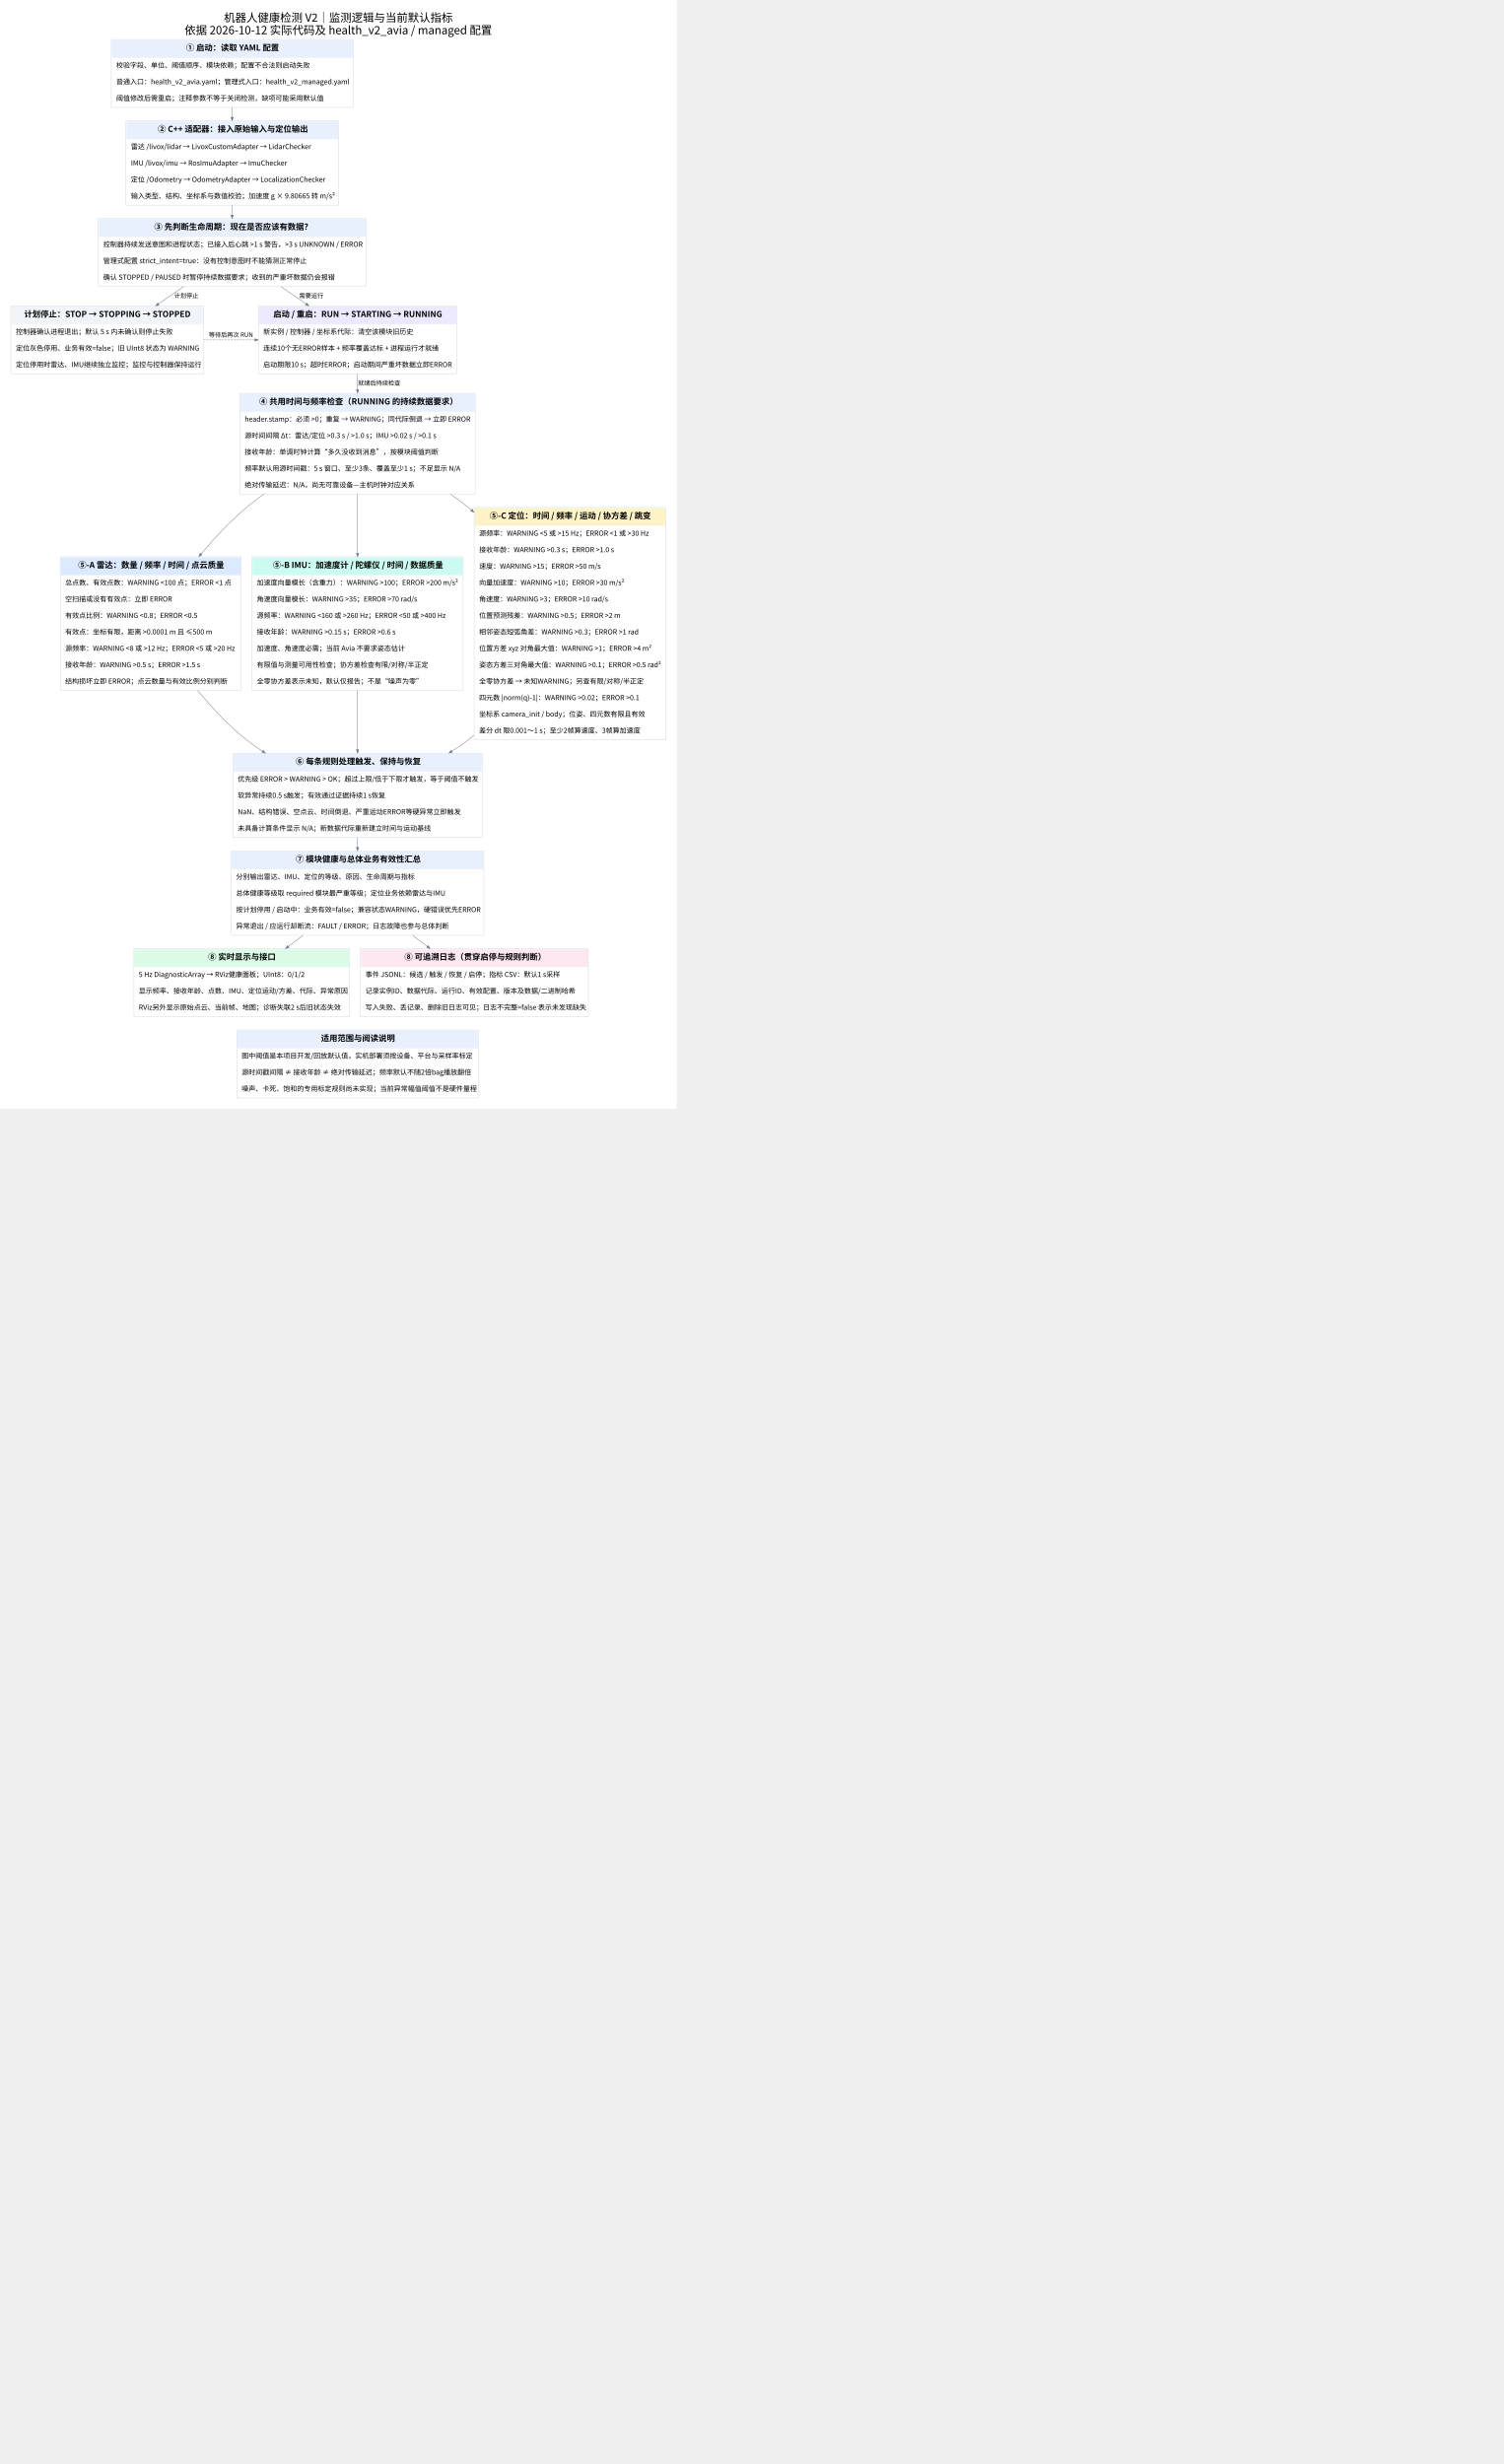
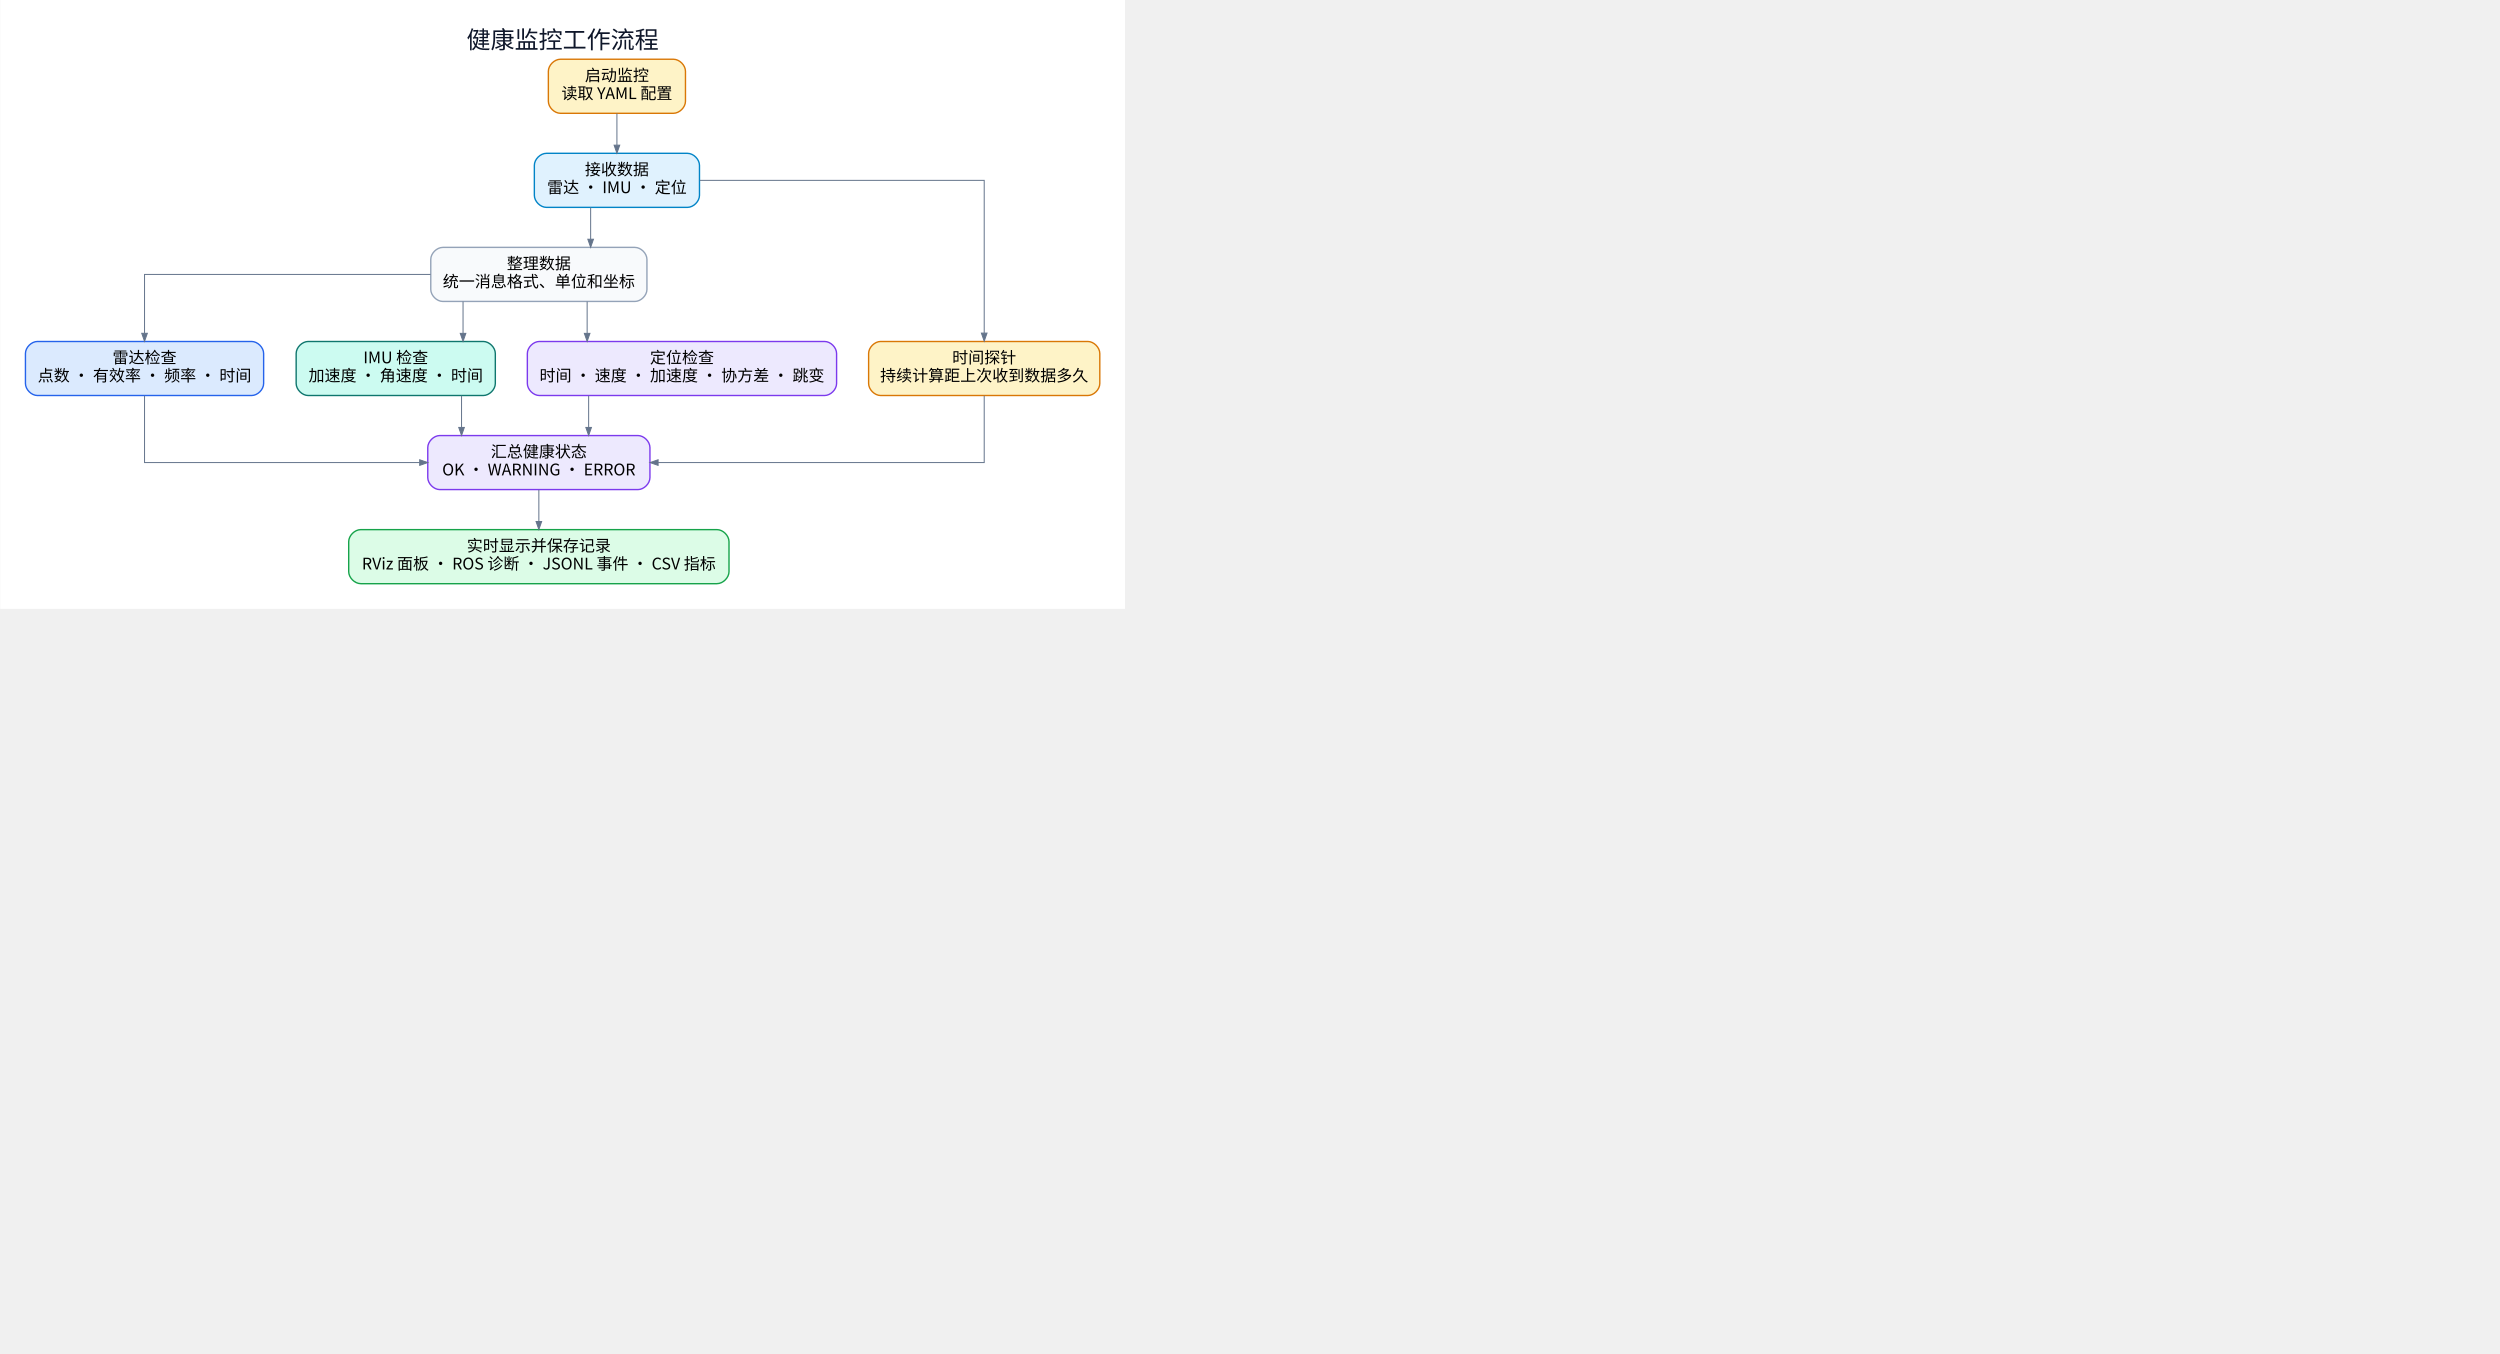
- <svg xmlns="http://www.w3.org/2000/svg" width="3476pt" height="5696pt" viewBox="0.00 0.00 1564.40 2563.40">
-   <g id="graph0" class="graph" transform="scale(0.45 0.45) rotate(0) translate(25.2 2538.2)">
-     <polygon fill="white" stroke="transparent" points="-25.2,25.2 -25.2,-2538.2 1539.2,-2538.2 1539.2,25.2 -25.2,25.2" />
-     <text text-anchor="middle" x="757" y="-2488.2" font-family="Noto Sans CJK SC" font-size="26.00">机器人健康检测 V2｜监测逻辑与当前默认指标</text>
-     <text text-anchor="middle" x="757" y="-2459.2" font-family="Noto Sans CJK SC" font-size="26.00">依据 2026-10-12 实际代码及 health_v2_avia / managed 配置</text>
+ <svg xmlns="http://www.w3.org/2000/svg" width="2498pt" height="1352pt" viewBox="0.00 0.00 1123.90 608.40">
+   <g id="graph0" class="graph" transform="scale(0.45 0.45) rotate(0) translate(25.2 583.2)">
+     <polygon fill="white" stroke="transparent" points="-25.2,25.2 -25.2,-583.2 1098.7,-583.2 1098.7,25.2 -25.2,25.2" />
+     <text text-anchor="middle" x="536.75" y="-534.8" font-family="Noto Sans CJK SC" font-size="24.00" fill="#0f172a">健康监控工作流程</text>
    <g id="node1" class="node">
-       <polygon fill="#e8f0fe" stroke="transparent" points="233.5,-2404.5 233.5,-2445.5 790.5,-2445.5 790.5,-2404.5 233.5,-2404.5" />
-       <text text-anchor="start" x="405" y="-2421.3" font-family="Noto Sans CJK SC" font-weight="bold" font-size="19.00">① 启动：读取 YAML 配置</text>
-       <text text-anchor="start" x="243.5" y="-2381.7" font-family="Noto Sans CJK SC" font-size="16.00">校验字段、单位、阈值顺序、模块依赖；配置不合法则启动失败</text>
-       <text text-anchor="start" x="243.5" y="-2343.7" font-family="Noto Sans CJK SC" font-size="16.00">普通入口：health_v2_avia.yaml；管理式入口：health_v2_managed.yaml</text>
-       <text text-anchor="start" x="243.5" y="-2305.7" font-family="Noto Sans CJK SC" font-size="16.00">阈值修改后需重启；注释参数不等于关闭检测，缺项可能采用默认值</text>
-       <polygon fill="none" stroke="#cbd5e1" points="232,-2290 232,-2447 791,-2447 791,-2290 232,-2290" />
+       <path fill="#fef3c7" stroke="#d97706" stroke-width="1.4" d="M647.5,-524C647.5,-524 534.5,-524 534.5,-524 528.5,-524 522.5,-518 522.5,-512 522.5,-512 522.5,-482 522.5,-482 522.5,-476 528.5,-470 534.5,-470 534.5,-470 647.5,-470 647.5,-470 653.5,-470 659.5,-476 659.5,-482 659.5,-482 659.5,-512 659.5,-512 659.5,-518 653.5,-524 647.5,-524" />
+       <text text-anchor="middle" x="591" y="-502.2" font-family="Noto Sans CJK SC" font-size="16.00">启动监控</text>
+       <text text-anchor="middle" x="591" y="-484.2" font-family="Noto Sans CJK SC" font-size="16.00">读取 YAML 配置</text>
    </g>
    <g id="node2" class="node">
-       <polygon fill="#e8f0fe" stroke="transparent" points="267.5,-2216.5 267.5,-2257.5 756.5,-2257.5 756.5,-2216.5 267.5,-2216.5" />
-       <text text-anchor="start" x="339.5" y="-2233.3" font-family="Noto Sans CJK SC" font-weight="bold" font-size="19.00">② C++ 适配器：接入原始输入与定位输出</text>
-       <text text-anchor="start" x="277.5" y="-2193.7" font-family="Noto Sans CJK SC" font-size="16.00">雷达 /livox/lidar → LivoxCustomAdapter → LidarChecker</text>
-       <text text-anchor="start" x="277.5" y="-2155.7" font-family="Noto Sans CJK SC" font-size="16.00">IMU /livox/imu → RosImuAdapter → ImuChecker</text>
-       <text text-anchor="start" x="277.5" y="-2117.7" font-family="Noto Sans CJK SC" font-size="16.00">定位 /Odometry → OdometryAdapter → LocalizationChecker</text>
-       <text text-anchor="start" x="277.5" y="-2079.7" font-family="Noto Sans CJK SC" font-size="16.00">输入类型、结构、坐标系与数值校验；加速度 g × 9.80665 转 m/s²</text>
-       <polygon fill="none" stroke="#cbd5e1" points="266,-2064 266,-2259 757,-2259 757,-2064 266,-2064" />
+       <path fill="#e0f2fe" stroke="#0284c7" stroke-width="1.4" d="M661.5,-430C661.5,-430 520.5,-430 520.5,-430 514.5,-430 508.5,-424 508.5,-418 508.5,-418 508.5,-388 508.5,-388 508.5,-382 514.5,-376 520.5,-376 520.5,-376 661.5,-376 661.5,-376 667.5,-376 673.5,-382 673.5,-388 673.5,-388 673.5,-418 673.5,-418 673.5,-424 667.5,-430 661.5,-430" />
+       <text text-anchor="middle" x="591" y="-408.2" font-family="Noto Sans CJK SC" font-size="16.00">接收数据</text>
+       <text text-anchor="middle" x="591" y="-390.2" font-family="Noto Sans CJK SC" font-size="16.00">雷达 · IMU · 定位</text>
    </g>
    <g id="edge1" class="edge">
-       <path fill="none" stroke="#64748b" d="M511.5,-2290C511.5,-2282.59 511.5,-2274.99 511.5,-2267.38" />
-       <polygon fill="#64748b" stroke="#64748b" points="514.3,-2267.12 511.5,-2259.12 508.7,-2267.12 514.3,-2267.12" />
+       <path fill="none" stroke="#64748b" d="M591,-469.81C591,-469.81 591,-438.13 591,-438.13" />
+       <polygon fill="#64748b" stroke="#64748b" points="593.8,-438.13 591,-430.13 588.2,-438.13 593.8,-438.13" />
    </g>
    <g id="node3" class="node">
-       <polygon fill="#e8f0fe" stroke="transparent" points="203.5,-1990.5 203.5,-2031.5 820.5,-2031.5 820.5,-1990.5 203.5,-1990.5" />
-       <text text-anchor="start" x="331.5" y="-2007.3" font-family="Noto Sans CJK SC" font-weight="bold" font-size="19.00">③ 先判断生命周期：现在是否应该有数据？</text>
-       <text text-anchor="start" x="213.5" y="-1967.7" font-family="Noto Sans CJK SC" font-size="16.00">控制器持续发送意图和进程状态；已接入后心跳 &gt;1 s 警告，&gt;3 s UNKNOWN / ERROR</text>
-       <text text-anchor="start" x="213.5" y="-1929.7" font-family="Noto Sans CJK SC" font-size="16.00">管理式配置 strict_intent=true：没有控制意图时不能猜测正常停止</text>
-       <text text-anchor="start" x="213.5" y="-1891.7" font-family="Noto Sans CJK SC" font-size="16.00">确认 STOPPED / PAUSED 时暂停持续数据要求；收到的严重坏数据仍会报错</text>
-       <polygon fill="none" stroke="#cbd5e1" points="202,-1876 202,-2033 821,-2033 821,-1876 202,-1876" />
+       <path fill="#f8fafc" stroke="#94a3b8" stroke-width="1.4" d="M609,-336C609,-336 417,-336 417,-336 411,-336 405,-330 405,-324 405,-324 405,-294 405,-294 405,-288 411,-282 417,-282 417,-282 609,-282 609,-282 615,-282 621,-288 621,-294 621,-294 621,-324 621,-324 621,-330 615,-336 609,-336" />
+       <text text-anchor="middle" x="513" y="-314.2" font-family="Noto Sans CJK SC" font-size="16.00">整理数据</text>
+       <text text-anchor="middle" x="513" y="-296.2" font-family="Noto Sans CJK SC" font-size="16.00">统一消息格式、单位和坐标</text>
    </g>
    <g id="edge2" class="edge">
-       <path fill="none" stroke="#64748b" d="M511.5,-2063.7C511.5,-2056.17 511.5,-2048.59 511.5,-2041.13" />
-       <polygon fill="#64748b" stroke="#64748b" points="514.3,-2041.1 511.5,-2033.1 508.7,-2041.1 514.3,-2041.1" />
+       <path fill="none" stroke="#64748b" d="M564.75,-375.81C564.75,-375.81 564.75,-344.13 564.75,-344.13" />
+       <polygon fill="#64748b" stroke="#64748b" points="567.55,-344.13 564.75,-336.13 561.95,-344.13 567.55,-344.13" />
+     </g>
+     <g id="node7" class="node">
+       <path fill="#fef3c7" stroke="#d97706" stroke-width="1.4" d="M1061.5,-242C1061.5,-242 854.5,-242 854.5,-242 848.5,-242 842.5,-236 842.5,-230 842.5,-230 842.5,-200 842.5,-200 842.5,-194 848.5,-188 854.5,-188 854.5,-188 1061.5,-188 1061.5,-188 1067.5,-188 1073.5,-194 1073.5,-200 1073.5,-200 1073.5,-230 1073.5,-230 1073.5,-236 1067.5,-242 1061.5,-242" />
+       <text text-anchor="middle" x="958" y="-220.2" font-family="Noto Sans CJK SC" font-size="16.00">时间探针</text>
+       <text text-anchor="middle" x="958" y="-202.2" font-family="Noto Sans CJK SC" font-size="16.00">持续计算距上次收到数据多久</text>
+     </g>
+     <g id="edge6" class="edge">
+       <path fill="none" stroke="#64748b" d="M673.82,-403C782.06,-403 958,-403 958,-403 958,-403 958,-250.34 958,-250.34" />
+       <polygon fill="#64748b" stroke="#64748b" points="960.8,-250.34 958,-242.34 955.2,-250.34 960.8,-250.34" />
    </g>
    <g id="node4" class="node">
-       <polygon fill="#f1f5f9" stroke="transparent" points="1.5,-1788.5 1.5,-1829.5 444.5,-1829.5 444.5,-1788.5 1.5,-1788.5" />
-       <text text-anchor="start" x="30.5" y="-1805.3" font-family="Noto Sans CJK SC" font-weight="bold" font-size="19.00">计划停止：STOP → STOPPING → STOPPED</text>
-       <text text-anchor="start" x="11.5" y="-1765.7" font-family="Noto Sans CJK SC" font-size="16.00">控制器确认进程退出；默认 5 s 内未确认则停止失败</text>
-       <text text-anchor="start" x="11.5" y="-1727.7" font-family="Noto Sans CJK SC" font-size="16.00">定位灰色停用、业务有效=false；旧 UInt8 状态为 WARNING</text>
-       <text text-anchor="start" x="11.5" y="-1689.7" font-family="Noto Sans CJK SC" font-size="16.00">定位停用时雷达、IMU继续独立监控；监控与控制器保持运行</text>
-       <polygon fill="none" stroke="#cbd5e1" points="0,-1674 0,-1831 445,-1831 445,-1674 0,-1674" />
+       <path fill="#dbeafe" stroke="#2563eb" stroke-width="1.4" d="M226,-242C226,-242 12,-242 12,-242 6,-242 0,-236 0,-230 0,-230 0,-200 0,-200 0,-194 6,-188 12,-188 12,-188 226,-188 226,-188 232,-188 238,-194 238,-200 238,-200 238,-230 238,-230 238,-236 232,-242 226,-242" />
+       <text text-anchor="middle" x="119" y="-220.2" font-family="Noto Sans CJK SC" font-size="16.00">雷达检查</text>
+       <text text-anchor="middle" x="119" y="-202.2" font-family="Noto Sans CJK SC" font-size="16.00">点数 · 有效率 · 频率 · 时间</text>
    </g>
    <g id="edge3" class="edge">
-       <path fill="none" stroke="#64748b" d="M399.35,-1875.89C380.33,-1862.73 360.53,-1849.02 341.34,-1835.74" />
-       <polygon fill="#64748b" stroke="#64748b" points="342.76,-1833.32 334.59,-1831.07 339.57,-1837.92 342.76,-1833.32" />
-       <text text-anchor="middle" x="405.5" y="-1849.8" font-family="Noto Sans CJK SC" font-size="14.00">计划停止</text>
+       <path fill="none" stroke="#64748b" d="M404.82,-309C288.18,-309 119,-309 119,-309 119,-309 119,-250.19 119,-250.19" />
+       <polygon fill="#64748b" stroke="#64748b" points="121.8,-250.19 119,-242.19 116.2,-250.19 121.8,-250.19" />
    </g>
    <g id="node5" class="node">
-       <polygon fill="#ede9fe" stroke="transparent" points="573.5,-1788.5 573.5,-1829.5 1029.5,-1829.5 1029.5,-1788.5 573.5,-1788.5" />
-       <text text-anchor="start" x="606.5" y="-1805.3" font-family="Noto Sans CJK SC" font-weight="bold" font-size="19.00">启动 / 重启：RUN → STARTING → RUNNING</text>
-       <text text-anchor="start" x="583.5" y="-1765.7" font-family="Noto Sans CJK SC" font-size="16.00">新实例 / 控制器 / 坐标系代际：清空该模块旧历史</text>
-       <text text-anchor="start" x="583.5" y="-1727.7" font-family="Noto Sans CJK SC" font-size="16.00">连续10个无ERROR样本 + 频率覆盖达标 + 进程运行才就绪</text>
-       <text text-anchor="start" x="583.5" y="-1689.7" font-family="Noto Sans CJK SC" font-size="16.00">启动期限10 s；超时ERROR；启动期间严重坏数据立即ERROR</text>
-       <polygon fill="none" stroke="#cbd5e1" points="572.5,-1674 572.5,-1831 1030.5,-1831 1030.5,-1674 572.5,-1674" />
+       <path fill="#ccfbf1" stroke="#0f766e" stroke-width="1.4" d="M457.5,-242C457.5,-242 282.5,-242 282.5,-242 276.5,-242 270.5,-236 270.5,-230 270.5,-230 270.5,-200 270.5,-200 270.5,-194 276.5,-188 282.5,-188 282.5,-188 457.5,-188 457.5,-188 463.5,-188 469.5,-194 469.5,-200 469.5,-200 469.5,-230 469.5,-230 469.5,-236 463.5,-242 457.5,-242" />
+       <text text-anchor="middle" x="370" y="-220.2" font-family="Noto Sans CJK SC" font-size="16.00">IMU 检查</text>
+       <text text-anchor="middle" x="370" y="-202.2" font-family="Noto Sans CJK SC" font-size="16.00">加速度 · 角速度 · 时间</text>
    </g>
    <g id="edge4" class="edge">
-       <path fill="none" stroke="#64748b" d="M624.04,-1875.89C643.12,-1862.73 663,-1849.02 682.25,-1835.74" />
-       <polygon fill="#64748b" stroke="#64748b" points="684.03,-1837.91 689.03,-1831.07 680.85,-1833.3 684.03,-1837.91" />
-       <text text-anchor="middle" x="694.5" y="-1849.8" font-family="Noto Sans CJK SC" font-size="14.00">需要运行</text>
+       <path fill="none" stroke="#64748b" d="M437.25,-281.81C437.25,-281.81 437.25,-250.13 437.25,-250.13" />
+       <polygon fill="#64748b" stroke="#64748b" points="440.05,-250.13 437.25,-242.13 434.45,-250.13 440.05,-250.13" />
+     </g>
+     <g id="node6" class="node">
+       <path fill="#ede9fe" stroke="#7c3aed" stroke-width="1.4" d="M798.5,-242C798.5,-242 513.5,-242 513.5,-242 507.5,-242 501.5,-236 501.5,-230 501.5,-230 501.5,-200 501.5,-200 501.5,-194 507.5,-188 513.5,-188 513.5,-188 798.5,-188 798.5,-188 804.5,-188 810.5,-194 810.5,-200 810.5,-200 810.5,-230 810.5,-230 810.5,-236 804.5,-242 798.5,-242" />
+       <text text-anchor="middle" x="656" y="-220.2" font-family="Noto Sans CJK SC" font-size="16.00">定位检查</text>
+       <text text-anchor="middle" x="656" y="-202.2" font-family="Noto Sans CJK SC" font-size="16.00">时间 · 速度 · 加速度 · 协方差 · 跳变</text>
    </g>
    <g id="edge5" class="edge">
-       <path fill="none" stroke="#64748b" stroke-dasharray="5,2" d="M445.11,-1752.5C483.95,-1752.5 524.48,-1752.5 563.7,-1752.5" />
-       <polygon fill="#64748b" stroke="#64748b" points="564.05,-1755.3 572.05,-1752.5 564.05,-1749.7 564.05,-1755.3" />
-       <text text-anchor="middle" x="508.75" y="-1759.3" font-family="Noto Sans CJK SC" font-size="14.00">等待后再次 RUN</text>
+       <path fill="none" stroke="#64748b" d="M561.25,-281.81C561.25,-281.81 561.25,-250.13 561.25,-250.13" />
+       <polygon fill="#64748b" stroke="#64748b" points="564.05,-250.13 561.25,-242.13 558.45,-250.13 564.05,-250.13" />
    </g>
-     <g id="node6" class="node">
-       <polygon fill="#e8f0fe" stroke="transparent" points="530.5,-1586.5 530.5,-1627.5 1072.5,-1627.5 1072.5,-1586.5 530.5,-1586.5" />
-       <text text-anchor="start" x="574" y="-1603.3" font-family="Noto Sans CJK SC" font-weight="bold" font-size="19.00">④ 共用时间与频率检查（RUNNING 的持续数据要求）</text>
-       <text text-anchor="start" x="540.5" y="-1563.7" font-family="Noto Sans CJK SC" font-size="16.00">header.stamp：必须 &gt;0；重复 → WARNING；同代际倒退 → 立即 ERROR</text>
-       <text text-anchor="start" x="540.5" y="-1525.7" font-family="Noto Sans CJK SC" font-size="16.00">源时间间隔 Δt：雷达/定位 &gt;0.3 s / &gt;1.0 s；IMU &gt;0.02 s / &gt;0.1 s</text>
-       <text text-anchor="start" x="540.5" y="-1487.7" font-family="Noto Sans CJK SC" font-size="16.00">接收年龄：单调时钟计算“多久没收到消息”，按模块阈值判断</text>
-       <text text-anchor="start" x="540.5" y="-1449.7" font-family="Noto Sans CJK SC" font-size="16.00">频率默认用源时间戳：5 s 窗口、至少3条、覆盖至少1 s；不足显示 N/A</text>
-       <text text-anchor="start" x="540.5" y="-1411.7" font-family="Noto Sans CJK SC" font-size="16.00">绝对传输延迟：N/A，尚无可靠设备—主机时钟对应关系</text>
-       <polygon fill="none" stroke="#cbd5e1" points="529.5,-1396 529.5,-1629 1073.5,-1629 1073.5,-1396 529.5,-1396" />
-     </g>
-     <g id="edge6" class="edge">
-       <path fill="none" stroke="#64748b" d="M801.5,-1673.9C801.5,-1662.22 801.5,-1649.92 801.5,-1637.56" />
-       <polygon fill="#64748b" stroke="#64748b" points="804.3,-1637.43 801.5,-1629.43 798.7,-1637.43 804.3,-1637.43" />
-       <text text-anchor="middle" x="851.5" y="-1647.8" font-family="Noto Sans CJK SC" font-size="14.00">就绪后持续检查</text>
-     </g>
-     <g id="node7" class="node">
-       <polygon fill="#dbeafe" stroke="transparent" points="115.5,-1208.5 115.5,-1249.5 531.5,-1249.5 531.5,-1208.5 115.5,-1208.5" />
-       <text text-anchor="start" x="155.5" y="-1225.3" font-family="Noto Sans CJK SC" font-weight="bold" font-size="19.00">⑤-A 雷达：数量 / 频率 / 时间 / 点云质量</text>
-       <text text-anchor="start" x="125.5" y="-1185.7" font-family="Noto Sans CJK SC" font-size="16.00">总点数、有效点数：WARNING &lt;100 点；ERROR &lt;1 点</text>
-       <text text-anchor="start" x="125.5" y="-1147.7" font-family="Noto Sans CJK SC" font-size="16.00">空扫描或没有有效点：立即 ERROR</text>
-       <text text-anchor="start" x="125.5" y="-1109.7" font-family="Noto Sans CJK SC" font-size="16.00">有效点比例：WARNING &lt;0.8；ERROR &lt;0.5</text>
-       <text text-anchor="start" x="125.5" y="-1071.7" font-family="Noto Sans CJK SC" font-size="16.00">有效点：坐标有限，距离 &gt;0.0001 m 且 ≤500 m</text>
-       <text text-anchor="start" x="125.5" y="-1033.7" font-family="Noto Sans CJK SC" font-size="16.00">源频率：WARNING &lt;8 或 &gt;12 Hz；ERROR &lt;5 或 &gt;20 Hz</text>
-       <text text-anchor="start" x="125.5" y="-995.7" font-family="Noto Sans CJK SC" font-size="16.00">接收年龄：WARNING &gt;0.5 s；ERROR &gt;1.5 s</text>
-       <text text-anchor="start" x="125.5" y="-957.7" font-family="Noto Sans CJK SC" font-size="16.00">结构损坏立即 ERROR；点云数量与有效比例分别判断</text>
-       <polygon fill="none" stroke="#cbd5e1" points="114.5,-942 114.5,-1251 532.5,-1251 532.5,-942 114.5,-942" />
+     <g id="node8" class="node">
+       <path fill="#ede9fe" stroke="#7c3aed" stroke-width="1.4" d="M612,-148C612,-148 414,-148 414,-148 408,-148 402,-142 402,-136 402,-136 402,-106 402,-106 402,-100 408,-94 414,-94 414,-94 612,-94 612,-94 618,-94 624,-100 624,-106 624,-106 624,-136 624,-136 624,-142 618,-148 612,-148" />
+       <text text-anchor="middle" x="513" y="-126.2" font-family="Noto Sans CJK SC" font-size="16.00">汇总健康状态</text>
+       <text text-anchor="middle" x="513" y="-108.2" font-family="Noto Sans CJK SC" font-size="16.00">OK · WARNING · ERROR</text>
    </g>
    <g id="edge7" class="edge">
-       <path fill="none" stroke="#64748b" d="M584.76,-1395.82C570.74,-1385.96 557.18,-1375.66 544.5,-1365 507.24,-1333.66 471.47,-1295.45 439.98,-1257.83" />
-       <polygon fill="#64748b" stroke="#64748b" points="441.82,-1255.66 434.55,-1251.3 437.52,-1259.25 441.82,-1255.66" />
-     </g>
-     <g id="node8" class="node">
-       <polygon fill="#ccfbf1" stroke="transparent" points="558.5,-1208.5 558.5,-1249.5 1044.5,-1249.5 1044.5,-1208.5 558.5,-1208.5" />
-       <text text-anchor="start" x="605.5" y="-1225.3" font-family="Noto Sans CJK SC" font-weight="bold" font-size="19.00">⑤-B IMU：加速度计 / 陀螺仪 / 时间 / 数据质量</text>
-       <text text-anchor="start" x="568.5" y="-1185.7" font-family="Noto Sans CJK SC" font-size="16.00">加速度向量模长（含重力）：WARNING &gt;100；ERROR &gt;200 m/s²</text>
-       <text text-anchor="start" x="568.5" y="-1147.7" font-family="Noto Sans CJK SC" font-size="16.00">角速度向量模长：WARNING &gt;35；ERROR &gt;70 rad/s</text>
-       <text text-anchor="start" x="568.5" y="-1109.7" font-family="Noto Sans CJK SC" font-size="16.00">源频率：WARNING &lt;160 或 &gt;260 Hz；ERROR &lt;50 或 &gt;400 Hz</text>
-       <text text-anchor="start" x="568.5" y="-1071.7" font-family="Noto Sans CJK SC" font-size="16.00">接收年龄：WARNING &gt;0.15 s；ERROR &gt;0.6 s</text>
-       <text text-anchor="start" x="568.5" y="-1033.7" font-family="Noto Sans CJK SC" font-size="16.00">加速度、角速度必需；当前 Avia 不要求姿态估计</text>
-       <text text-anchor="start" x="568.5" y="-995.7" font-family="Noto Sans CJK SC" font-size="16.00">有限值与测量可用性检查；协方差检查有限/对称/半正定</text>
-       <text text-anchor="start" x="568.5" y="-957.7" font-family="Noto Sans CJK SC" font-size="16.00">全零协方差表示未知，默认仅报告；不是“噪声为零”</text>
-       <polygon fill="none" stroke="#cbd5e1" points="557.5,-942 557.5,-1251 1045.5,-1251 1045.5,-942 557.5,-942" />
+       <path fill="none" stroke="#64748b" d="M119,-187.81C119,-160.05 119,-121 119,-121 119,-121 393.94,-121 393.94,-121" />
+       <polygon fill="#64748b" stroke="#64748b" points="393.94,-123.8 401.94,-121 393.94,-118.2 393.94,-123.8" />
    </g>
    <g id="edge8" class="edge">
-       <path fill="none" stroke="#64748b" d="M801.5,-1395.9C801.5,-1353.59 801.5,-1304.89 801.5,-1259.28" />
-       <polygon fill="#64748b" stroke="#64748b" points="804.3,-1259.1 801.5,-1251.1 798.7,-1259.1 804.3,-1259.1" />
+       <path fill="none" stroke="#64748b" d="M435.75,-187.81C435.75,-187.81 435.75,-156.13 435.75,-156.13" />
+       <polygon fill="#64748b" stroke="#64748b" points="438.55,-156.13 435.75,-148.13 432.95,-156.13 438.55,-156.13" />
+     </g>
+     <g id="edge9" class="edge">
+       <path fill="none" stroke="#64748b" d="M562.75,-187.81C562.75,-187.81 562.75,-156.13 562.75,-156.13" />
+       <polygon fill="#64748b" stroke="#64748b" points="565.55,-156.13 562.75,-148.13 559.95,-156.13 565.55,-156.13" />
+     </g>
+     <g id="edge10" class="edge">
+       <path fill="none" stroke="#64748b" d="M958,-187.81C958,-160.05 958,-121 958,-121 958,-121 632.14,-121 632.14,-121" />
+       <polygon fill="#64748b" stroke="#64748b" points="632.14,-118.2 624.14,-121 632.14,-123.8 632.14,-118.2" />
    </g>
    <g id="node9" class="node">
-       <polygon fill="#fef3c7" stroke="transparent" points="1072.5,-1322.5 1072.5,-1363.5 1513.5,-1363.5 1513.5,-1322.5 1072.5,-1322.5" />
-       <text text-anchor="start" x="1107" y="-1339.3" font-family="Noto Sans CJK SC" font-weight="bold" font-size="19.00">⑤-C 定位：时间 / 频率 / 运动 / 协方差 / 跳变</text>
-       <text text-anchor="start" x="1082.5" y="-1299.7" font-family="Noto Sans CJK SC" font-size="16.00">源频率：WARNING &lt;5 或 &gt;15 Hz；ERROR &lt;1 或 &gt;30 Hz</text>
-       <text text-anchor="start" x="1082.5" y="-1261.7" font-family="Noto Sans CJK SC" font-size="16.00">接收年龄：WARNING &gt;0.3 s；ERROR &gt;1.0 s</text>
-       <text text-anchor="start" x="1082.5" y="-1223.7" font-family="Noto Sans CJK SC" font-size="16.00">速度：WARNING &gt;15；ERROR &gt;50 m/s</text>
-       <text text-anchor="start" x="1082.5" y="-1185.7" font-family="Noto Sans CJK SC" font-size="16.00">向量加速度：WARNING &gt;10；ERROR &gt;30 m/s²</text>
-       <text text-anchor="start" x="1082.5" y="-1147.7" font-family="Noto Sans CJK SC" font-size="16.00">角速度：WARNING &gt;3；ERROR &gt;10 rad/s</text>
-       <text text-anchor="start" x="1082.5" y="-1109.7" font-family="Noto Sans CJK SC" font-size="16.00">位置预测残差：WARNING &gt;0.5；ERROR &gt;2 m</text>
-       <text text-anchor="start" x="1082.5" y="-1071.7" font-family="Noto Sans CJK SC" font-size="16.00">相邻姿态短弧角差：WARNING &gt;0.3；ERROR &gt;1 rad</text>
-       <text text-anchor="start" x="1082.5" y="-1033.7" font-family="Noto Sans CJK SC" font-size="16.00">位置方差 xyz 对角最大值：WARNING &gt;1；ERROR &gt;4 m²</text>
-       <text text-anchor="start" x="1082.5" y="-995.7" font-family="Noto Sans CJK SC" font-size="16.00">姿态方差三对角最大值：WARNING &gt;0.1；ERROR &gt;0.5 rad²</text>
-       <text text-anchor="start" x="1082.5" y="-957.7" font-family="Noto Sans CJK SC" font-size="16.00">全零协方差 → 未知WARNING；另查有限/对称/半正定</text>
-       <text text-anchor="start" x="1082.5" y="-919.7" font-family="Noto Sans CJK SC" font-size="16.00">四元数 |norm(q)-1|：WARNING &gt;0.02；ERROR &gt;0.1</text>
-       <text text-anchor="start" x="1082.5" y="-881.7" font-family="Noto Sans CJK SC" font-size="16.00">坐标系 camera_init / body；位姿、四元数有限且有效</text>
-       <text text-anchor="start" x="1082.5" y="-843.7" font-family="Noto Sans CJK SC" font-size="16.00">差分 dt 限0.001～1 s；至少2帧算速度、3帧算加速度</text>
-       <polygon fill="none" stroke="#cbd5e1" points="1071,-828 1071,-1365 1514,-1365 1514,-828 1071,-828" />
-     </g>
-     <g id="edge9" class="edge">
-       <path fill="none" stroke="#64748b" d="M1016.37,-1395.78C1030.66,-1385.9 1044.51,-1375.61 1057.5,-1365 1059.85,-1363.08 1062.2,-1361.13 1064.55,-1359.16" />
-       <polygon fill="#64748b" stroke="#64748b" points="1066.46,-1361.21 1070.74,-1353.9 1062.83,-1356.94 1066.46,-1361.21" />
-     </g>
-     <g id="node10" class="node">
-       <polygon fill="#e8f0fe" stroke="transparent" points="514.5,-754.5 514.5,-795.5 1088.5,-795.5 1088.5,-754.5 514.5,-754.5" />
-       <text text-anchor="start" x="658.5" y="-771.3" font-family="Noto Sans CJK SC" font-weight="bold" font-size="19.00">⑥ 每条规则处理触发、保持与恢复</text>
-       <text text-anchor="start" x="524.5" y="-731.7" font-family="Noto Sans CJK SC" font-size="16.00">优先级 ERROR &gt; WARNING &gt; OK；超过上限/低于下限才触发，等于阈值不触发</text>
-       <text text-anchor="start" x="524.5" y="-693.7" font-family="Noto Sans CJK SC" font-size="16.00">软异常持续0.5 s触发；有效通过证据持续1 s恢复</text>
-       <text text-anchor="start" x="524.5" y="-655.7" font-family="Noto Sans CJK SC" font-size="16.00">NaN、结构错误、空点云、时间倒退、严重运动ERROR等硬异常立即触发</text>
-       <text text-anchor="start" x="524.5" y="-617.7" font-family="Noto Sans CJK SC" font-size="16.00">未具备计算条件显示 N/A；新数据代际重新建立时间与运动基线</text>
-       <polygon fill="none" stroke="#cbd5e1" points="513.5,-602 513.5,-797 1089.5,-797 1089.5,-602 513.5,-602" />
-     </g>
-     <g id="edge10" class="edge">
-       <path fill="none" stroke="#64748b" d="M431.87,-941.91C464.98,-901.65 503.55,-860.47 544.5,-828 556.21,-818.71 568.72,-809.85 581.66,-801.44" />
-       <polygon fill="#64748b" stroke="#64748b" points="583.24,-803.75 588.46,-797.08 580.22,-799.03 583.24,-803.75" />
+       <path fill="#dcfce7" stroke="#16a34a" stroke-width="1.4" d="M691,-54C691,-54 335,-54 335,-54 329,-54 323,-48 323,-42 323,-42 323,-12 323,-12 323,-6 329,0 335,0 335,0 691,0 691,0 697,0 703,-6 703,-12 703,-12 703,-42 703,-42 703,-48 697,-54 691,-54" />
+       <text text-anchor="middle" x="513" y="-32.2" font-family="Noto Sans CJK SC" font-size="16.00">实时显示并保存记录</text>
+       <text text-anchor="middle" x="513" y="-14.2" font-family="Noto Sans CJK SC" font-size="16.00">RViz 面板 · ROS 诊断 · JSONL 事件 · CSV 指标</text>
    </g>
    <g id="edge11" class="edge">
-       <path fill="none" stroke="#64748b" d="M801.5,-941.93C801.5,-896.12 801.5,-846.98 801.5,-805.08" />
-       <polygon fill="#64748b" stroke="#64748b" points="804.3,-805.07 801.5,-797.07 798.7,-805.07 804.3,-805.07" />
-     </g>
-     <g id="edge12" class="edge">
-       <path fill="none" stroke="#64748b" d="M1070.66,-838.45C1066.3,-834.88 1061.91,-831.39 1057.5,-828 1045.52,-818.78 1032.77,-809.95 1019.6,-801.55" />
-       <polygon fill="#64748b" stroke="#64748b" points="1020.94,-799.08 1012.68,-797.19 1017.96,-803.82 1020.94,-799.08" />
-     </g>
-     <g id="node11" class="node">
-       <polygon fill="#e8f0fe" stroke="transparent" points="510.5,-528.5 510.5,-569.5 1092.5,-569.5 1092.5,-528.5 510.5,-528.5" />
-       <text text-anchor="start" x="658.5" y="-545.3" font-family="Noto Sans CJK SC" font-weight="bold" font-size="19.00">⑦ 模块健康与总体业务有效性汇总</text>
-       <text text-anchor="start" x="520.5" y="-505.7" font-family="Noto Sans CJK SC" font-size="16.00">分别输出雷达、IMU、定位的等级、原因、生命周期与指标</text>
-       <text text-anchor="start" x="520.5" y="-467.7" font-family="Noto Sans CJK SC" font-size="16.00">总体健康等级取 required 模块最严重等级；定位业务依赖雷达与IMU</text>
-       <text text-anchor="start" x="520.5" y="-429.7" font-family="Noto Sans CJK SC" font-size="16.00">按计划停用 / 启动中：业务有效=false；兼容状态WARNING，硬错误优先ERROR</text>
-       <text text-anchor="start" x="520.5" y="-391.7" font-family="Noto Sans CJK SC" font-size="16.00">异常退出 / 应运行却断流：FAULT / ERROR；日志故障也参与总体判断</text>
-       <polygon fill="none" stroke="#cbd5e1" points="509.5,-376 509.5,-571 1093.5,-571 1093.5,-376 509.5,-376" />
-     </g>
-     <g id="edge13" class="edge">
-       <path fill="none" stroke="#64748b" d="M801.5,-601.88C801.5,-594.4 801.5,-586.83 801.5,-579.3" />
-       <polygon fill="#64748b" stroke="#64748b" points="804.3,-579.16 801.5,-571.16 798.7,-579.16 804.3,-579.16" />
-     </g>
-     <g id="node12" class="node">
-       <polygon fill="#dcfce7" stroke="transparent" points="285.5,-302.5 285.5,-343.5 781.5,-343.5 781.5,-302.5 285.5,-302.5" />
-       <text text-anchor="start" x="456" y="-319.3" font-family="Noto Sans CJK SC" font-weight="bold" font-size="19.00">⑧ 实时显示与接口</text>
-       <text text-anchor="start" x="295.5" y="-279.7" font-family="Noto Sans CJK SC" font-size="16.00">5 Hz DiagnosticArray → RViz健康面板；UInt8：0/1/2</text>
-       <text text-anchor="start" x="295.5" y="-241.7" font-family="Noto Sans CJK SC" font-size="16.00">显示频率、接收年龄、点数、IMU、定位运动/方差、代际、异常原因</text>
-       <text text-anchor="start" x="295.5" y="-203.7" font-family="Noto Sans CJK SC" font-size="16.00">RViz另外显示原始点云、当前帧、地图；诊断失联2 s后旧状态失效</text>
-       <polygon fill="none" stroke="#cbd5e1" points="284.5,-188 284.5,-345 782.5,-345 782.5,-188 284.5,-188" />
-     </g>
-     <g id="edge14" class="edge">
-       <path fill="none" stroke="#64748b" d="M674.96,-375.7C663.74,-367.12 652.45,-358.49 641.41,-350.05" />
-       <polygon fill="#64748b" stroke="#64748b" points="643,-347.73 634.94,-345.1 639.6,-352.18 643,-347.73" />
-     </g>
-     <g id="node13" class="node">
-       <polygon fill="#fce7f3" stroke="transparent" points="809.5,-302.5 809.5,-343.5 1334.5,-343.5 1334.5,-302.5 809.5,-302.5" />
-       <text text-anchor="start" x="910" y="-319.3" font-family="Noto Sans CJK SC" font-weight="bold" font-size="19.00">⑧ 可追溯日志（贯穿启停与规则判断）</text>
-       <text text-anchor="start" x="819.5" y="-279.7" font-family="Noto Sans CJK SC" font-size="16.00">事件 JSONL：候选 / 触发 / 恢复 / 启停；指标 CSV：默认1 s采样</text>
-       <text text-anchor="start" x="819.5" y="-241.7" font-family="Noto Sans CJK SC" font-size="16.00">记录实例ID、数据代际、运行ID、有效配置、版本及数据/二进制哈希</text>
-       <text text-anchor="start" x="819.5" y="-203.7" font-family="Noto Sans CJK SC" font-size="16.00">写入失败、丢记录、删除旧日志可见；日志不完整=false 表示未发现缺失</text>
-       <polygon fill="none" stroke="#cbd5e1" points="808,-188 808,-345 1335,-345 1335,-188 808,-188" />
-     </g>
-     <g id="edge15" class="edge">
-       <path fill="none" stroke="#64748b" d="M928.99,-375.7C940.29,-367.12 951.66,-358.49 962.78,-350.05" />
-       <polygon fill="#64748b" stroke="#64748b" points="964.62,-352.16 969.3,-345.1 961.23,-347.7 964.62,-352.16" />
-     </g>
-     <g id="node14" class="node">
-       <polygon fill="#e8f0fe" stroke="transparent" points="523.5,-114.5 523.5,-155.5 1079.5,-155.5 1079.5,-114.5 523.5,-114.5" />
-       <text text-anchor="start" x="717" y="-131.3" font-family="Noto Sans CJK SC" font-weight="bold" font-size="19.00">适用范围与阅读说明</text>
-       <text text-anchor="start" x="533.5" y="-91.7" font-family="Noto Sans CJK SC" font-size="16.00">图中阈值是本项目开发/回放默认值，实机部署须按设备、平台与采样率标定</text>
-       <text text-anchor="start" x="533.5" y="-53.7" font-family="Noto Sans CJK SC" font-size="16.00">源时间戳间隔 ≠ 接收年龄 ≠ 绝对传输延迟；频率默认不随2倍bag播放翻倍</text>
-       <text text-anchor="start" x="533.5" y="-15.7" font-family="Noto Sans CJK SC" font-size="16.00">噪声、卡死、饱和的专用标定规则尚未实现；当前异常幅值阈值不是硬件量程</text>
-       <polygon fill="none" stroke="#cbd5e1" points="522.5,0 522.5,-157 1080.5,-157 1080.5,0 522.5,0" />
+       <path fill="none" stroke="#64748b" d="M513,-93.81C513,-93.81 513,-62.13 513,-62.13" />
+       <polygon fill="#64748b" stroke="#64748b" points="515.8,-62.13 513,-54.13 510.2,-62.13 515.8,-62.13" />
    </g>
  </g>
</svg>
